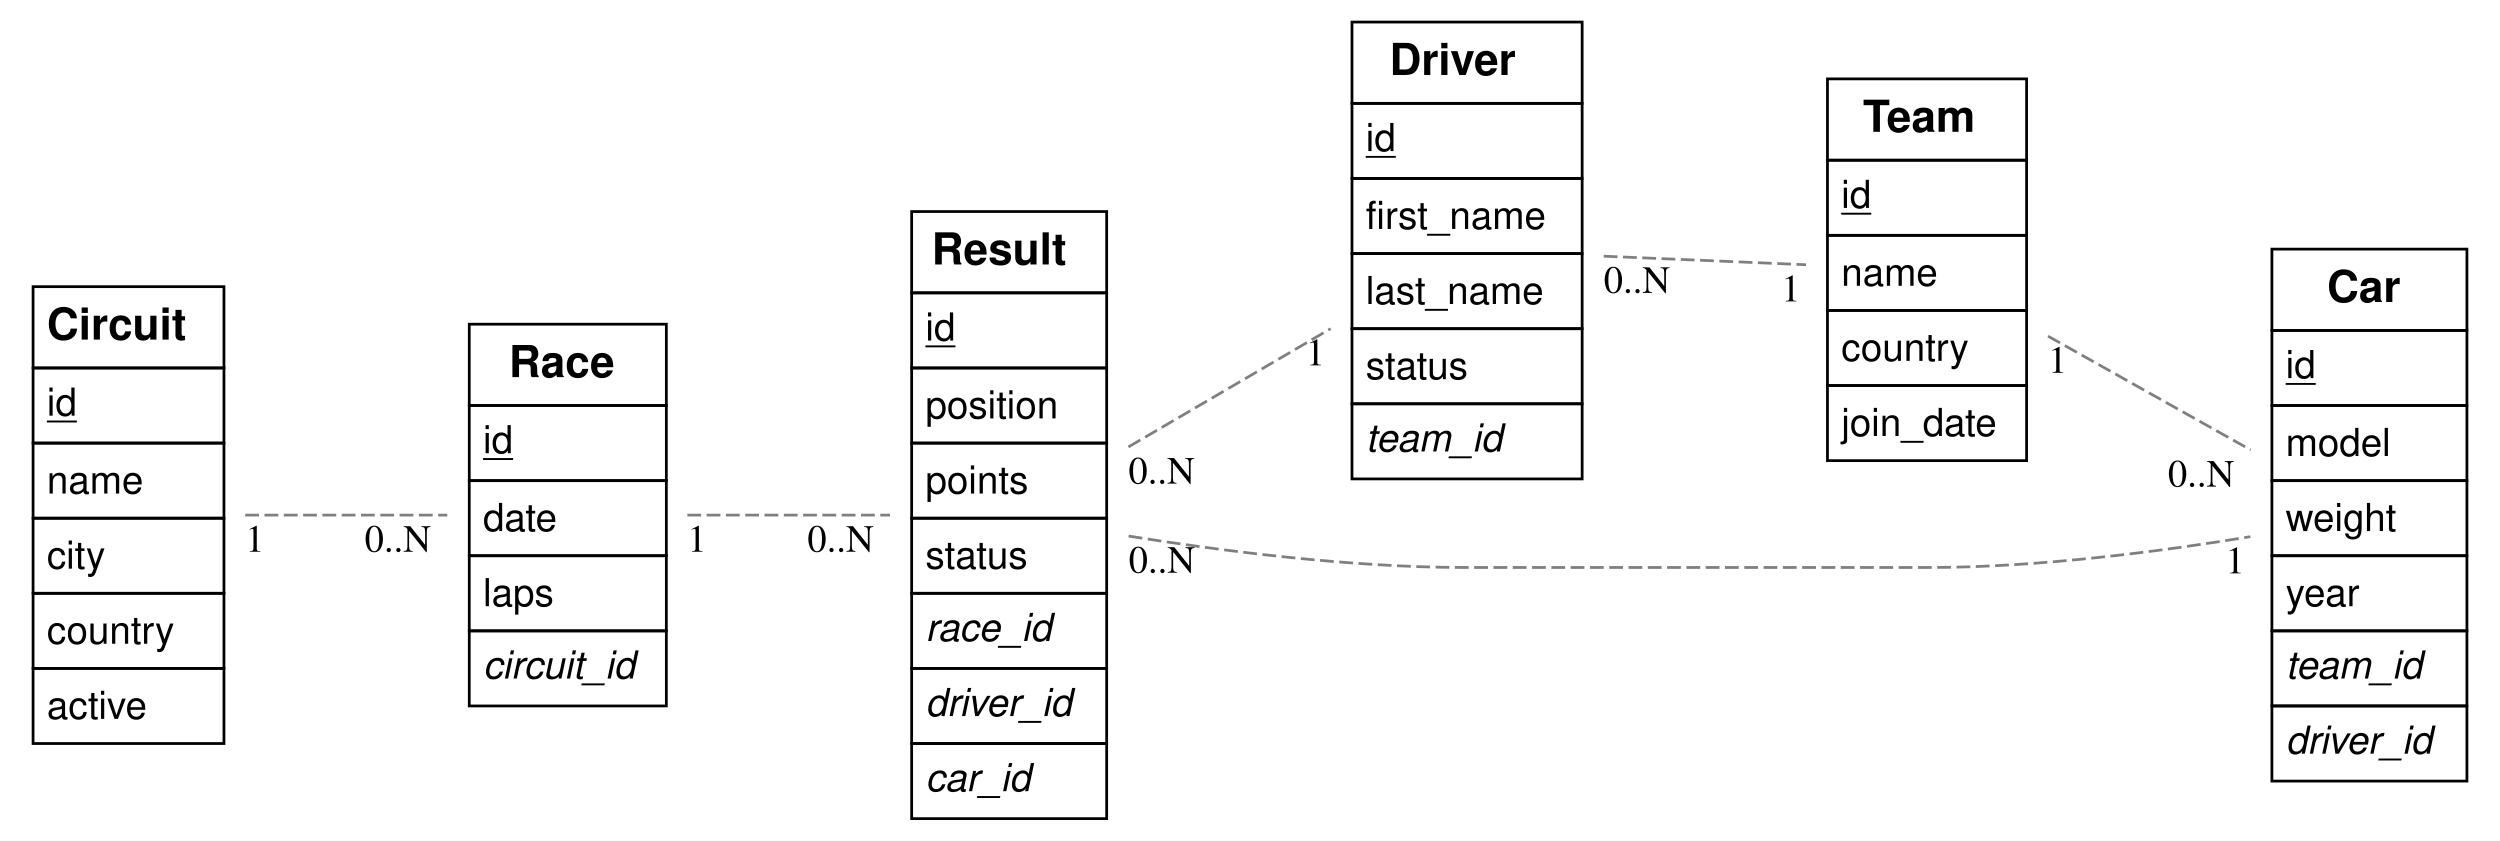
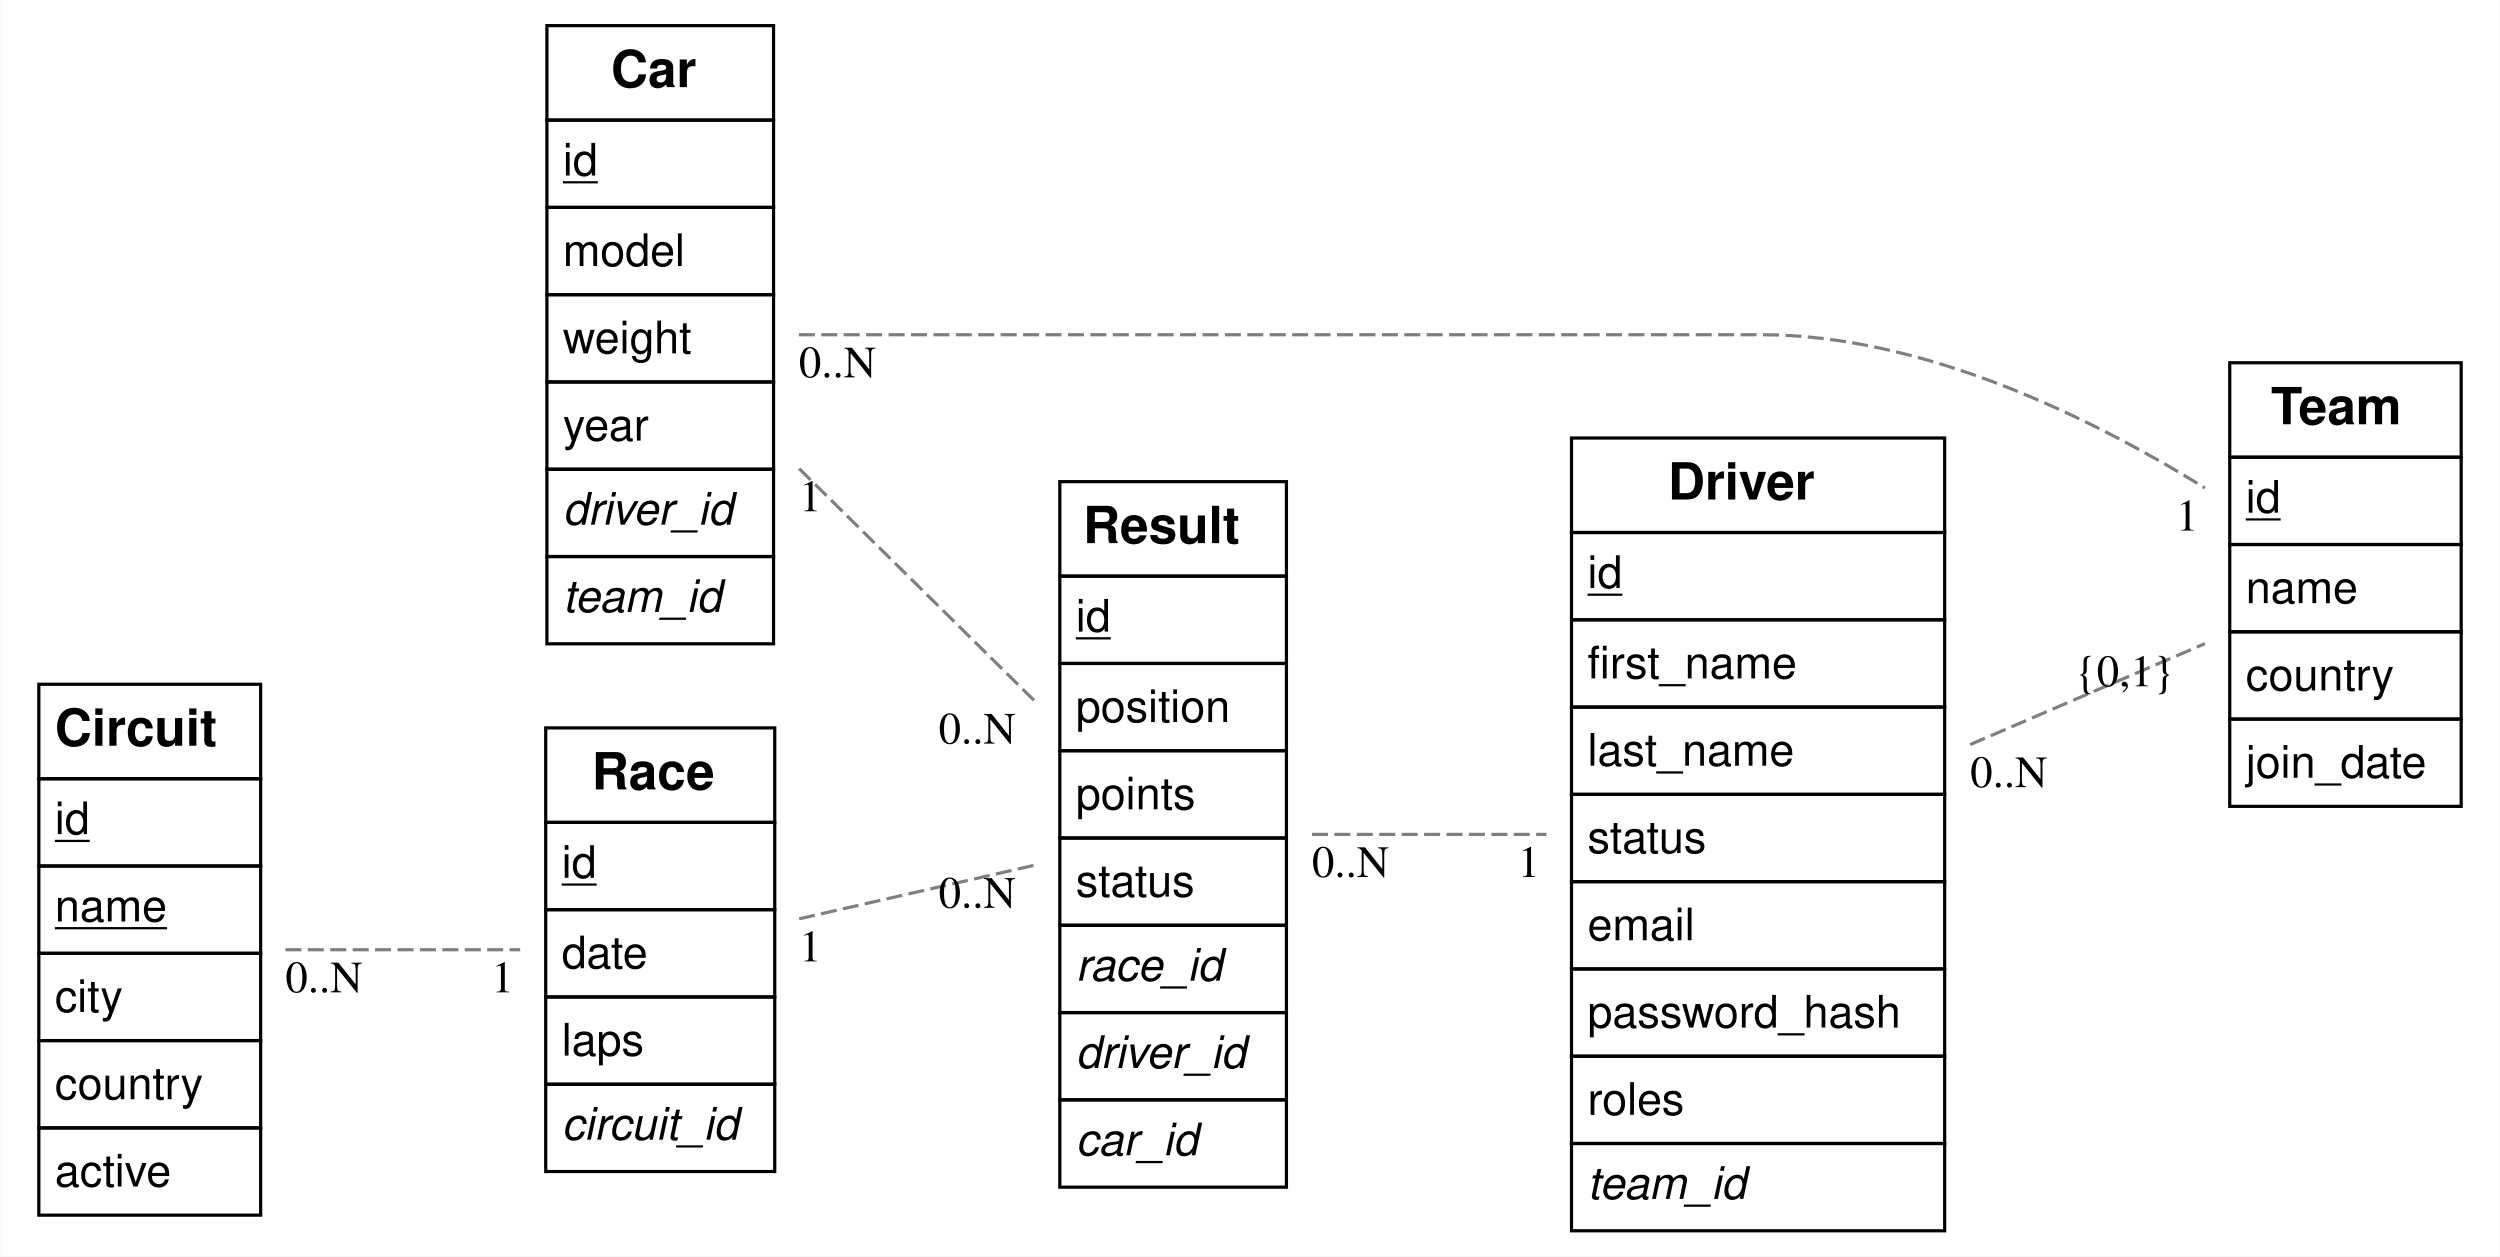
- <svg xmlns="http://www.w3.org/2000/svg" width="907pt" height="305pt" viewBox="0.00 0.00 907.00 305.00">
-   <g id="graph0" class="graph" transform="scale(1 1) rotate(0) translate(4 301)">
-     <polygon fill="white" stroke="none" points="-4,4 -4,-301 903,-301 903,4 -4,4" />
+ <svg xmlns="http://www.w3.org/2000/svg" width="780pt" height="392pt" viewBox="0.00 0.00 780.25 392.25">
+   <g id="graph0" class="graph" transform="scale(1 1) rotate(0) translate(4 388.25)">
+     <polygon fill="white" stroke="none" points="-4,4 -4,-388.25 776.25,-388.25 776.25,4 -4,4" />
    <g id="node1" class="node">
-       <polygon fill="none" stroke="black" points="486.5,-263.5 486.5,-293 570,-293 570,-263.5 486.5,-263.5" />
-       <text text-anchor="start" x="500.12" y="-273.8" font-family="Helvetica,sans-Serif" font-weight="bold" font-size="16.00">Driver</text>
-       <polygon fill="none" stroke="black" points="486.5,-236.25 486.5,-263.5 570,-263.5 570,-236.25 486.5,-236.25" />
-       <text text-anchor="start" x="491.5" y="-246.2" font-family="Helvetica,sans-Serif" text-decoration="underline" font-size="14.00">id</text>
-       <polygon fill="none" stroke="black" points="486.5,-209 486.5,-236.25 570,-236.25 570,-209 486.5,-209" />
-       <text text-anchor="start" x="491.5" y="-217.95" font-family="Helvetica,sans-Serif" font-size="14.00">first_name</text>
-       <polygon fill="none" stroke="black" points="486.5,-181.75 486.5,-209 570,-209 570,-181.75 486.5,-181.75" />
-       <text text-anchor="start" x="491.5" y="-190.7" font-family="Helvetica,sans-Serif" font-size="14.00">last_name</text>
-       <polygon fill="none" stroke="black" points="486.5,-154.5 486.5,-181.75 570,-181.75 570,-154.5 486.5,-154.5" />
-       <text text-anchor="start" x="491.5" y="-163.45" font-family="Helvetica,sans-Serif" font-size="14.00">status</text>
-       <polygon fill="none" stroke="black" points="486.5,-127.25 486.5,-154.5 570,-154.5 570,-127.25 486.5,-127.25" />
-       <text text-anchor="start" x="491.5" y="-137.2" font-family="Helvetica,sans-Serif" font-style="italic" font-size="14.00">team_id</text>
+       <polygon fill="none" stroke="black" points="486.5,-222 486.5,-251.5 603,-251.5 603,-222 486.5,-222" />
+       <text text-anchor="start" x="516.62" y="-232.3" font-family="Helvetica,sans-Serif" font-weight="bold" font-size="16.00">Driver</text>
+       <polygon fill="none" stroke="black" points="486.5,-194.75 486.5,-222 603,-222 603,-194.75 486.5,-194.75" />
+       <text text-anchor="start" x="491.5" y="-204.7" font-family="Helvetica,sans-Serif" text-decoration="underline" font-size="14.00">id</text>
+       <polygon fill="none" stroke="black" points="486.5,-167.5 486.5,-194.75 603,-194.75 603,-167.5 486.5,-167.5" />
+       <text text-anchor="start" x="491.5" y="-176.45" font-family="Helvetica,sans-Serif" font-size="14.00">first_name</text>
+       <polygon fill="none" stroke="black" points="486.5,-140.25 486.5,-167.5 603,-167.5 603,-140.25 486.5,-140.25" />
+       <text text-anchor="start" x="491.5" y="-149.2" font-family="Helvetica,sans-Serif" font-size="14.00">last_name</text>
+       <polygon fill="none" stroke="black" points="486.5,-113 486.5,-140.25 603,-140.25 603,-113 486.5,-113" />
+       <text text-anchor="start" x="491.5" y="-121.95" font-family="Helvetica,sans-Serif" font-size="14.00">status</text>
+       <polygon fill="none" stroke="black" points="486.5,-85.75 486.5,-113 603,-113 603,-85.75 486.5,-85.75" />
+       <text text-anchor="start" x="491.5" y="-94.7" font-family="Helvetica,sans-Serif" font-size="14.00">email</text>
+       <polygon fill="none" stroke="black" points="486.5,-58.5 486.5,-85.75 603,-85.75 603,-58.5 486.5,-58.5" />
+       <text text-anchor="start" x="491.5" y="-67.45" font-family="Helvetica,sans-Serif" font-size="14.00">password_hash</text>
+       <polygon fill="none" stroke="black" points="486.5,-31.25 486.5,-58.5 603,-58.5 603,-31.25 486.5,-31.25" />
+       <text text-anchor="start" x="491.5" y="-40.2" font-family="Helvetica,sans-Serif" font-size="14.00">roles</text>
+       <polygon fill="none" stroke="black" points="486.5,-4 486.5,-31.25 603,-31.25 603,-4 486.5,-4" />
+       <text text-anchor="start" x="491.5" y="-13.95" font-family="Helvetica,sans-Serif" font-style="italic" font-size="14.00">team_id</text>
    </g>
    <g id="node5" class="node">
-       <polygon fill="none" stroke="black" points="659,-242.88 659,-272.38 731.25,-272.38 731.25,-242.88 659,-242.88" />
-       <text text-anchor="start" x="671.88" y="-253.18" font-family="Helvetica,sans-Serif" font-weight="bold" font-size="16.00">Team</text>
-       <polygon fill="none" stroke="black" points="659,-215.62 659,-242.88 731.25,-242.88 731.25,-215.62 659,-215.62" />
-       <text text-anchor="start" x="664" y="-225.57" font-family="Helvetica,sans-Serif" text-decoration="underline" font-size="14.00">id</text>
-       <polygon fill="none" stroke="black" points="659,-188.38 659,-215.62 731.25,-215.62 731.25,-188.38 659,-188.38" />
-       <text text-anchor="start" x="664" y="-197.32" font-family="Helvetica,sans-Serif" font-size="14.00">name</text>
-       <polygon fill="none" stroke="black" points="659,-161.12 659,-188.38 731.25,-188.38 731.25,-161.12 659,-161.12" />
-       <text text-anchor="start" x="664" y="-170.07" font-family="Helvetica,sans-Serif" font-size="14.00">country</text>
-       <polygon fill="none" stroke="black" points="659,-133.88 659,-161.12 731.25,-161.12 731.25,-133.88 659,-133.88" />
-       <text text-anchor="start" x="664" y="-142.82" font-family="Helvetica,sans-Serif" font-size="14.00">join_date</text>
+       <polygon fill="none" stroke="black" points="692,-245.5 692,-275 764.25,-275 764.25,-245.5 692,-245.5" />
+       <text text-anchor="start" x="704.88" y="-255.8" font-family="Helvetica,sans-Serif" font-weight="bold" font-size="16.00">Team</text>
+       <polygon fill="none" stroke="black" points="692,-218.25 692,-245.5 764.25,-245.5 764.25,-218.25 692,-218.25" />
+       <text text-anchor="start" x="697" y="-228.2" font-family="Helvetica,sans-Serif" text-decoration="underline" font-size="14.00">id</text>
+       <polygon fill="none" stroke="black" points="692,-191 692,-218.25 764.25,-218.25 764.25,-191 692,-191" />
+       <text text-anchor="start" x="697" y="-199.95" font-family="Helvetica,sans-Serif" font-size="14.00">name</text>
+       <polygon fill="none" stroke="black" points="692,-163.75 692,-191 764.25,-191 764.25,-163.75 692,-163.75" />
+       <text text-anchor="start" x="697" y="-172.7" font-family="Helvetica,sans-Serif" font-size="14.00">country</text>
+       <polygon fill="none" stroke="black" points="692,-136.5 692,-163.75 764.25,-163.75 764.25,-136.5 692,-136.5" />
+       <text text-anchor="start" x="697" y="-145.45" font-family="Helvetica,sans-Serif" font-size="14.00">join_date</text>
+     </g>
+     <g id="edge2" class="edge">
+       <path fill="none" stroke="#7f7f7f" stroke-dasharray="5,2" d="M610.97,-155.8C635.35,-166.28 662.39,-177.91 684.25,-187.31" />
+       <text text-anchor="start" x="643.75" y="-174.01" font-family="Times,serif" font-size="14.00">{0,1}</text>
+       <text text-anchor="start" x="610.97" y="-142.5" font-family="Times,serif" font-size="14.00">0..N</text>
+     </g>
+     <g id="node2" class="node">
+       <polygon fill="none" stroke="black" points="8,-145.12 8,-174.62 77.25,-174.62 77.25,-145.12 8,-145.12" />
+       <text text-anchor="start" x="13" y="-155.43" font-family="Helvetica,sans-Serif" font-weight="bold" font-size="16.00">Circuit</text>
+       <polygon fill="none" stroke="black" points="8,-117.88 8,-145.12 77.25,-145.12 77.25,-117.88 8,-117.88" />
+       <text text-anchor="start" x="13" y="-127.83" font-family="Helvetica,sans-Serif" text-decoration="underline" font-size="14.00">id</text>
+       <polygon fill="none" stroke="black" points="8,-90.62 8,-117.88 77.25,-117.88 77.25,-90.62 8,-90.62" />
+       <text text-anchor="start" x="13" y="-100.58" font-family="Helvetica,sans-Serif" text-decoration="underline" font-size="14.00">name</text>
+       <polygon fill="none" stroke="black" points="8,-63.38 8,-90.62 77.25,-90.62 77.25,-63.38 8,-63.38" />
+       <text text-anchor="start" x="13" y="-72.33" font-family="Helvetica,sans-Serif" font-size="14.00">city</text>
+       <polygon fill="none" stroke="black" points="8,-36.12 8,-63.38 77.25,-63.38 77.25,-36.12 8,-36.12" />
+       <text text-anchor="start" x="13" y="-45.08" font-family="Helvetica,sans-Serif" font-size="14.00">country</text>
+       <polygon fill="none" stroke="black" points="8,-8.88 8,-36.12 77.25,-36.12 77.25,-8.88 8,-8.88" />
+       <text text-anchor="start" x="13" y="-17.82" font-family="Helvetica,sans-Serif" font-size="14.00">active</text>
+     </g>
+     <g id="node3" class="node">
+       <polygon fill="none" stroke="black" points="166.25,-131.5 166.25,-161 237.75,-161 237.75,-131.5 166.25,-131.5" />
+       <text text-anchor="start" x="180.62" y="-141.8" font-family="Helvetica,sans-Serif" font-weight="bold" font-size="16.00">Race</text>
+       <polygon fill="none" stroke="black" points="166.25,-104.25 166.25,-131.5 237.75,-131.5 237.75,-104.25 166.25,-104.25" />
+       <text text-anchor="start" x="171.25" y="-114.2" font-family="Helvetica,sans-Serif" text-decoration="underline" font-size="14.00">id</text>
+       <polygon fill="none" stroke="black" points="166.25,-77 166.25,-104.25 237.75,-104.25 237.75,-77 166.25,-77" />
+       <text text-anchor="start" x="171.25" y="-85.95" font-family="Helvetica,sans-Serif" font-size="14.00">date</text>
+       <polygon fill="none" stroke="black" points="166.25,-49.75 166.25,-77 237.75,-77 237.75,-49.75 166.25,-49.75" />
+       <text text-anchor="start" x="171.25" y="-58.7" font-family="Helvetica,sans-Serif" font-size="14.00">laps</text>
+       <polygon fill="none" stroke="black" points="166.25,-22.5 166.25,-49.75 237.75,-49.75 237.75,-22.5 166.25,-22.5" />
+       <text text-anchor="start" x="171.25" y="-32.45" font-family="Helvetica,sans-Serif" font-style="italic" font-size="14.00">circuit_id</text>
    </g>
    <g id="edge4" class="edge">
-       <path fill="none" stroke="#7f7f7f" stroke-dasharray="5,2" d="M577.83,-208.06C601.1,-207.07 628.73,-205.9 651.22,-204.95" />
-       <text text-anchor="start" x="642.22" y="-191.65" font-family="Times,serif" font-size="14.00">1</text>
-       <text text-anchor="start" x="577.83" y="-194.76" font-family="Times,serif" font-size="14.00">0..N</text>
+       <path fill="none" stroke="#7f7f7f" stroke-dasharray="5,2" d="M84.97,-91.75C107.56,-91.75 135.49,-91.75 158.28,-91.75" />
+       <text text-anchor="start" x="149.28" y="-78.45" font-family="Times,serif" font-size="14.00">1</text>
+       <text text-anchor="start" x="84.97" y="-78.45" font-family="Times,serif" font-size="14.00">0..N</text>
    </g>
-     <g id="node2" class="node">
-       <polygon fill="none" stroke="black" points="8,-167.5 8,-197 77.25,-197 77.25,-167.5 8,-167.5" />
-       <text text-anchor="start" x="13" y="-177.8" font-family="Helvetica,sans-Serif" font-weight="bold" font-size="16.00">Circuit</text>
-       <polygon fill="none" stroke="black" points="8,-140.25 8,-167.5 77.25,-167.5 77.25,-140.25 8,-140.25" />
-       <text text-anchor="start" x="13" y="-150.2" font-family="Helvetica,sans-Serif" text-decoration="underline" font-size="14.00">id</text>
-       <polygon fill="none" stroke="black" points="8,-113 8,-140.25 77.25,-140.25 77.25,-113 8,-113" />
-       <text text-anchor="start" x="13" y="-121.95" font-family="Helvetica,sans-Serif" font-size="14.00">name</text>
-       <polygon fill="none" stroke="black" points="8,-85.75 8,-113 77.25,-113 77.25,-85.75 8,-85.75" />
-       <text text-anchor="start" x="13" y="-94.7" font-family="Helvetica,sans-Serif" font-size="14.00">city</text>
-       <polygon fill="none" stroke="black" points="8,-58.5 8,-85.75 77.25,-85.75 77.25,-58.5 8,-58.5" />
-       <text text-anchor="start" x="13" y="-67.45" font-family="Helvetica,sans-Serif" font-size="14.00">country</text>
-       <polygon fill="none" stroke="black" points="8,-31.25 8,-58.5 77.25,-58.5 77.25,-31.25 8,-31.25" />
-       <text text-anchor="start" x="13" y="-40.2" font-family="Helvetica,sans-Serif" font-size="14.00">active</text>
+     <g id="node4" class="node">
+       <polygon fill="none" stroke="black" points="326.75,-208.38 326.75,-237.88 397.5,-237.88 397.5,-208.38 326.75,-208.38" />
+       <text text-anchor="start" x="334" y="-218.68" font-family="Helvetica,sans-Serif" font-weight="bold" font-size="16.00">Result</text>
+       <polygon fill="none" stroke="black" points="326.75,-181.12 326.75,-208.38 397.5,-208.38 397.5,-181.12 326.75,-181.12" />
+       <text text-anchor="start" x="331.75" y="-191.07" font-family="Helvetica,sans-Serif" text-decoration="underline" font-size="14.00">id</text>
+       <polygon fill="none" stroke="black" points="326.75,-153.88 326.75,-181.12 397.5,-181.12 397.5,-153.88 326.75,-153.88" />
+       <text text-anchor="start" x="331.75" y="-162.82" font-family="Helvetica,sans-Serif" font-size="14.00">position</text>
+       <polygon fill="none" stroke="black" points="326.75,-126.62 326.75,-153.88 397.5,-153.88 397.5,-126.62 326.75,-126.62" />
+       <text text-anchor="start" x="331.75" y="-135.57" font-family="Helvetica,sans-Serif" font-size="14.00">points</text>
+       <polygon fill="none" stroke="black" points="326.75,-99.38 326.75,-126.62 397.5,-126.62 397.5,-99.38 326.75,-99.38" />
+       <text text-anchor="start" x="331.75" y="-108.33" font-family="Helvetica,sans-Serif" font-size="14.00">status</text>
+       <polygon fill="none" stroke="black" points="326.75,-72.12 326.75,-99.38 397.5,-99.38 397.5,-72.12 326.75,-72.12" />
+       <text text-anchor="start" x="331.75" y="-82.08" font-family="Helvetica,sans-Serif" font-style="italic" font-size="14.00">race_id</text>
+       <polygon fill="none" stroke="black" points="326.75,-44.88 326.75,-72.12 397.5,-72.12 397.5,-44.88 326.75,-44.88" />
+       <text text-anchor="start" x="331.75" y="-54.83" font-family="Helvetica,sans-Serif" font-style="italic" font-size="14.00">driver_id</text>
+       <polygon fill="none" stroke="black" points="326.75,-17.62 326.75,-44.88 397.5,-44.88 397.5,-17.62 326.75,-17.62" />
+       <text text-anchor="start" x="331.75" y="-27.57" font-family="Helvetica,sans-Serif" font-style="italic" font-size="14.00">car_id</text>
    </g>
-     <g id="node3" class="node">
-       <polygon fill="none" stroke="black" points="166.25,-153.88 166.25,-183.38 237.75,-183.38 237.75,-153.88 166.25,-153.88" />
-       <text text-anchor="start" x="180.62" y="-164.18" font-family="Helvetica,sans-Serif" font-weight="bold" font-size="16.00">Race</text>
-       <polygon fill="none" stroke="black" points="166.25,-126.62 166.25,-153.88 237.75,-153.88 237.75,-126.62 166.25,-126.62" />
-       <text text-anchor="start" x="171.25" y="-136.57" font-family="Helvetica,sans-Serif" text-decoration="underline" font-size="14.00">id</text>
-       <polygon fill="none" stroke="black" points="166.25,-99.38 166.25,-126.62 237.75,-126.62 237.75,-99.38 166.25,-99.38" />
-       <text text-anchor="start" x="171.25" y="-108.33" font-family="Helvetica,sans-Serif" font-size="14.00">date</text>
-       <polygon fill="none" stroke="black" points="166.25,-72.12 166.25,-99.38 237.75,-99.38 237.75,-72.12 166.25,-72.12" />
-       <text text-anchor="start" x="171.25" y="-81.08" font-family="Helvetica,sans-Serif" font-size="14.00">laps</text>
-       <polygon fill="none" stroke="black" points="166.25,-44.88 166.25,-72.12 237.75,-72.12 237.75,-44.88 166.25,-44.88" />
-       <text text-anchor="start" x="171.25" y="-54.83" font-family="Helvetica,sans-Serif" font-style="italic" font-size="14.00">circuit_id</text>
+     <g id="edge5" class="edge">
+       <path fill="none" stroke="#7f7f7f" stroke-dasharray="5,2" d="M245.37,-101.4C268.15,-106.58 296.15,-112.96 318.91,-118.14" />
+       <text text-anchor="start" x="288.91" y="-104.84" font-family="Times,serif" font-size="14.00">0..N</text>
+       <text text-anchor="start" x="245.37" y="-88.1" font-family="Times,serif" font-size="14.00">1</text>
+     </g>
+     <g id="edge6" class="edge">
+       <path fill="none" stroke="#7f7f7f" stroke-dasharray="5,2" d="M405.47,-127.75C427.27,-127.75 454.31,-127.75 478.68,-127.75" />
+       <text text-anchor="start" x="469.68" y="-114.45" font-family="Times,serif" font-size="14.00">1</text>
+       <text text-anchor="start" x="405.47" y="-114.45" font-family="Times,serif" font-size="14.00">0..N</text>
+     </g>
+     <g id="node6" class="node">
+       <polygon fill="none" stroke="black" points="166.62,-350.75 166.62,-380.25 237.38,-380.25 237.38,-350.75 166.62,-350.75" />
+       <text text-anchor="start" x="186.62" y="-361.05" font-family="Helvetica,sans-Serif" font-weight="bold" font-size="16.00">Car</text>
+       <polygon fill="none" stroke="black" points="166.62,-323.5 166.62,-350.75 237.38,-350.75 237.38,-323.5 166.62,-323.5" />
+       <text text-anchor="start" x="171.62" y="-333.45" font-family="Helvetica,sans-Serif" text-decoration="underline" font-size="14.00">id</text>
+       <polygon fill="none" stroke="black" points="166.62,-296.25 166.62,-323.5 237.38,-323.5 237.38,-296.25 166.62,-296.25" />
+       <text text-anchor="start" x="171.62" y="-305.2" font-family="Helvetica,sans-Serif" font-size="14.00">model</text>
+       <polygon fill="none" stroke="black" points="166.62,-269 166.62,-296.25 237.38,-296.25 237.38,-269 166.62,-269" />
+       <text text-anchor="start" x="171.62" y="-277.95" font-family="Helvetica,sans-Serif" font-size="14.00">weight</text>
+       <polygon fill="none" stroke="black" points="166.62,-241.75 166.62,-269 237.38,-269 237.38,-241.75 166.62,-241.75" />
+       <text text-anchor="start" x="171.62" y="-250.7" font-family="Helvetica,sans-Serif" font-size="14.00">year</text>
+       <polygon fill="none" stroke="black" points="166.62,-214.5 166.62,-241.75 237.38,-241.75 237.38,-214.5 166.62,-214.5" />
+       <text text-anchor="start" x="171.62" y="-224.45" font-family="Helvetica,sans-Serif" font-style="italic" font-size="14.00">driver_id</text>
+       <polygon fill="none" stroke="black" points="166.62,-187.25 166.62,-214.5 237.38,-214.5 237.38,-187.25 166.62,-187.25" />
+       <text text-anchor="start" x="171.62" y="-197.2" font-family="Helvetica,sans-Serif" font-style="italic" font-size="14.00">team_id</text>
    </g>
    <g id="edge3" class="edge">
-       <path fill="none" stroke="#7f7f7f" stroke-dasharray="5,2" d="M84.97,-114.12C107.56,-114.12 135.49,-114.12 158.28,-114.12" />
-       <text text-anchor="start" x="128.28" y="-100.83" font-family="Times,serif" font-size="14.00">0..N</text>
-       <text text-anchor="start" x="84.97" y="-100.83" font-family="Times,serif" font-size="14.00">1</text>
-     </g>
-     <g id="node4" class="node">
-       <polygon fill="none" stroke="black" points="326.75,-194.75 326.75,-224.25 397.5,-224.25 397.5,-194.75 326.75,-194.75" />
-       <text text-anchor="start" x="334" y="-205.05" font-family="Helvetica,sans-Serif" font-weight="bold" font-size="16.00">Result</text>
-       <polygon fill="none" stroke="black" points="326.75,-167.5 326.75,-194.75 397.5,-194.75 397.5,-167.5 326.75,-167.5" />
-       <text text-anchor="start" x="331.75" y="-177.45" font-family="Helvetica,sans-Serif" text-decoration="underline" font-size="14.00">id</text>
-       <polygon fill="none" stroke="black" points="326.75,-140.25 326.75,-167.5 397.5,-167.5 397.5,-140.25 326.75,-140.25" />
-       <text text-anchor="start" x="331.75" y="-149.2" font-family="Helvetica,sans-Serif" font-size="14.00">position</text>
-       <polygon fill="none" stroke="black" points="326.75,-113 326.75,-140.25 397.5,-140.25 397.5,-113 326.75,-113" />
-       <text text-anchor="start" x="331.75" y="-121.95" font-family="Helvetica,sans-Serif" font-size="14.00">points</text>
-       <polygon fill="none" stroke="black" points="326.75,-85.75 326.75,-113 397.5,-113 397.5,-85.75 326.75,-85.75" />
-       <text text-anchor="start" x="331.75" y="-94.7" font-family="Helvetica,sans-Serif" font-size="14.00">status</text>
-       <polygon fill="none" stroke="black" points="326.75,-58.5 326.75,-85.75 397.5,-85.75 397.5,-58.5 326.75,-58.5" />
-       <text text-anchor="start" x="331.75" y="-68.45" font-family="Helvetica,sans-Serif" font-style="italic" font-size="14.00">race_id</text>
-       <polygon fill="none" stroke="black" points="326.75,-31.25 326.75,-58.5 397.5,-58.5 397.5,-31.25 326.75,-31.25" />
-       <text text-anchor="start" x="331.75" y="-41.2" font-family="Helvetica,sans-Serif" font-style="italic" font-size="14.00">driver_id</text>
-       <polygon fill="none" stroke="black" points="326.75,-4 326.75,-31.25 397.5,-31.25 397.5,-4 326.75,-4" />
-       <text text-anchor="start" x="331.75" y="-13.95" font-family="Helvetica,sans-Serif" font-style="italic" font-size="14.00">car_id</text>
-     </g>
-     <g id="edge5" class="edge">
-       <path fill="none" stroke="#7f7f7f" stroke-dasharray="5,2" d="M245.37,-114.12C268.15,-114.12 296.15,-114.12 318.91,-114.12" />
-       <text text-anchor="start" x="288.91" y="-100.83" font-family="Times,serif" font-size="14.00">0..N</text>
-       <text text-anchor="start" x="245.37" y="-100.83" font-family="Times,serif" font-size="14.00">1</text>
-     </g>
-     <g id="edge6" class="edge">
-       <path fill="none" stroke="#7f7f7f" stroke-dasharray="5,2" d="M405.39,-138.85C427.81,-151.96 455.45,-168.13 478.74,-181.75" />
-       <text text-anchor="start" x="469.74" y="-168.45" font-family="Times,serif" font-size="14.00">1</text>
-       <text text-anchor="start" x="405.39" y="-125.55" font-family="Times,serif" font-size="14.00">0..N</text>
-     </g>
-     <g id="node6" class="node">
-       <polygon fill="none" stroke="black" points="820.25,-181.12 820.25,-210.62 891,-210.62 891,-181.12 820.25,-181.12" />
-       <text text-anchor="start" x="840.25" y="-191.43" font-family="Helvetica,sans-Serif" font-weight="bold" font-size="16.00">Car</text>
-       <polygon fill="none" stroke="black" points="820.25,-153.88 820.25,-181.12 891,-181.12 891,-153.88 820.25,-153.88" />
-       <text text-anchor="start" x="825.25" y="-163.82" font-family="Helvetica,sans-Serif" text-decoration="underline" font-size="14.00">id</text>
-       <polygon fill="none" stroke="black" points="820.25,-126.62 820.25,-153.88 891,-153.88 891,-126.62 820.25,-126.62" />
-       <text text-anchor="start" x="825.25" y="-135.57" font-family="Helvetica,sans-Serif" font-size="14.00">model</text>
-       <polygon fill="none" stroke="black" points="820.25,-99.38 820.25,-126.62 891,-126.62 891,-99.38 820.25,-99.38" />
-       <text text-anchor="start" x="825.25" y="-108.33" font-family="Helvetica,sans-Serif" font-size="14.00">weight</text>
-       <polygon fill="none" stroke="black" points="820.25,-72.12 820.25,-99.38 891,-99.38 891,-72.12 820.25,-72.12" />
-       <text text-anchor="start" x="825.25" y="-81.08" font-family="Helvetica,sans-Serif" font-size="14.00">year</text>
-       <polygon fill="none" stroke="black" points="820.25,-44.88 820.25,-72.12 891,-72.12 891,-44.88 820.25,-44.88" />
-       <text text-anchor="start" x="825.25" y="-54.83" font-family="Helvetica,sans-Serif" font-style="italic" font-size="14.00">team_id</text>
-       <polygon fill="none" stroke="black" points="820.25,-17.62 820.25,-44.88 891,-44.88 891,-17.62 820.25,-17.62" />
-       <text text-anchor="start" x="825.25" y="-27.57" font-family="Helvetica,sans-Serif" font-style="italic" font-size="14.00">driver_id</text>
-     </g>
-     <g id="edge2" class="edge">
-       <path fill="none" stroke="#7f7f7f" stroke-dasharray="5,2" d="M405.48,-106.51C438.53,-101.22 485.66,-95.12 527.25,-95.12 527.25,-95.12 527.25,-95.12 696.12,-95.12 735.76,-95.12 780.57,-101.05 812.41,-106.29" />
-       <text text-anchor="start" x="803.41" y="-92.99" font-family="Times,serif" font-size="14.00">1</text>
-       <text text-anchor="start" x="405.48" y="-93.21" font-family="Times,serif" font-size="14.00">0..N</text>
+       <path fill="none" stroke="#7f7f7f" stroke-dasharray="5,2" d="M245.37,-241.94C268.15,-219.47 296.15,-191.85 318.91,-169.4" />
+       <text text-anchor="start" x="288.91" y="-156.1" font-family="Times,serif" font-size="14.00">0..N</text>
+       <text text-anchor="start" x="245.37" y="-228.64" font-family="Times,serif" font-size="14.00">1</text>
    </g>
    <g id="edge1" class="edge">
-       <path fill="none" stroke="#7f7f7f" stroke-dasharray="5,2" d="M739.02,-179.04C761.85,-166.22 789.81,-150.52 812.52,-137.77" />
-       <text text-anchor="start" x="782.52" y="-124.47" font-family="Times,serif" font-size="14.00">0..N</text>
-       <text text-anchor="start" x="739.02" y="-165.74" font-family="Times,serif" font-size="14.00">1</text>
+       <path fill="none" stroke="#7f7f7f" stroke-dasharray="5,2" d="M245.28,-283.75C277.13,-283.75 321.87,-283.75 361.12,-283.75 361.12,-283.75 361.12,-283.75 545.75,-283.75 596.31,-283.75 648.82,-257.86 684.25,-235.91" />
+       <text text-anchor="start" x="675.25" y="-222.61" font-family="Times,serif" font-size="14.00">1</text>
+       <text text-anchor="start" x="245.28" y="-270.45" font-family="Times,serif" font-size="14.00">0..N</text>
    </g>
  </g>
</svg>
